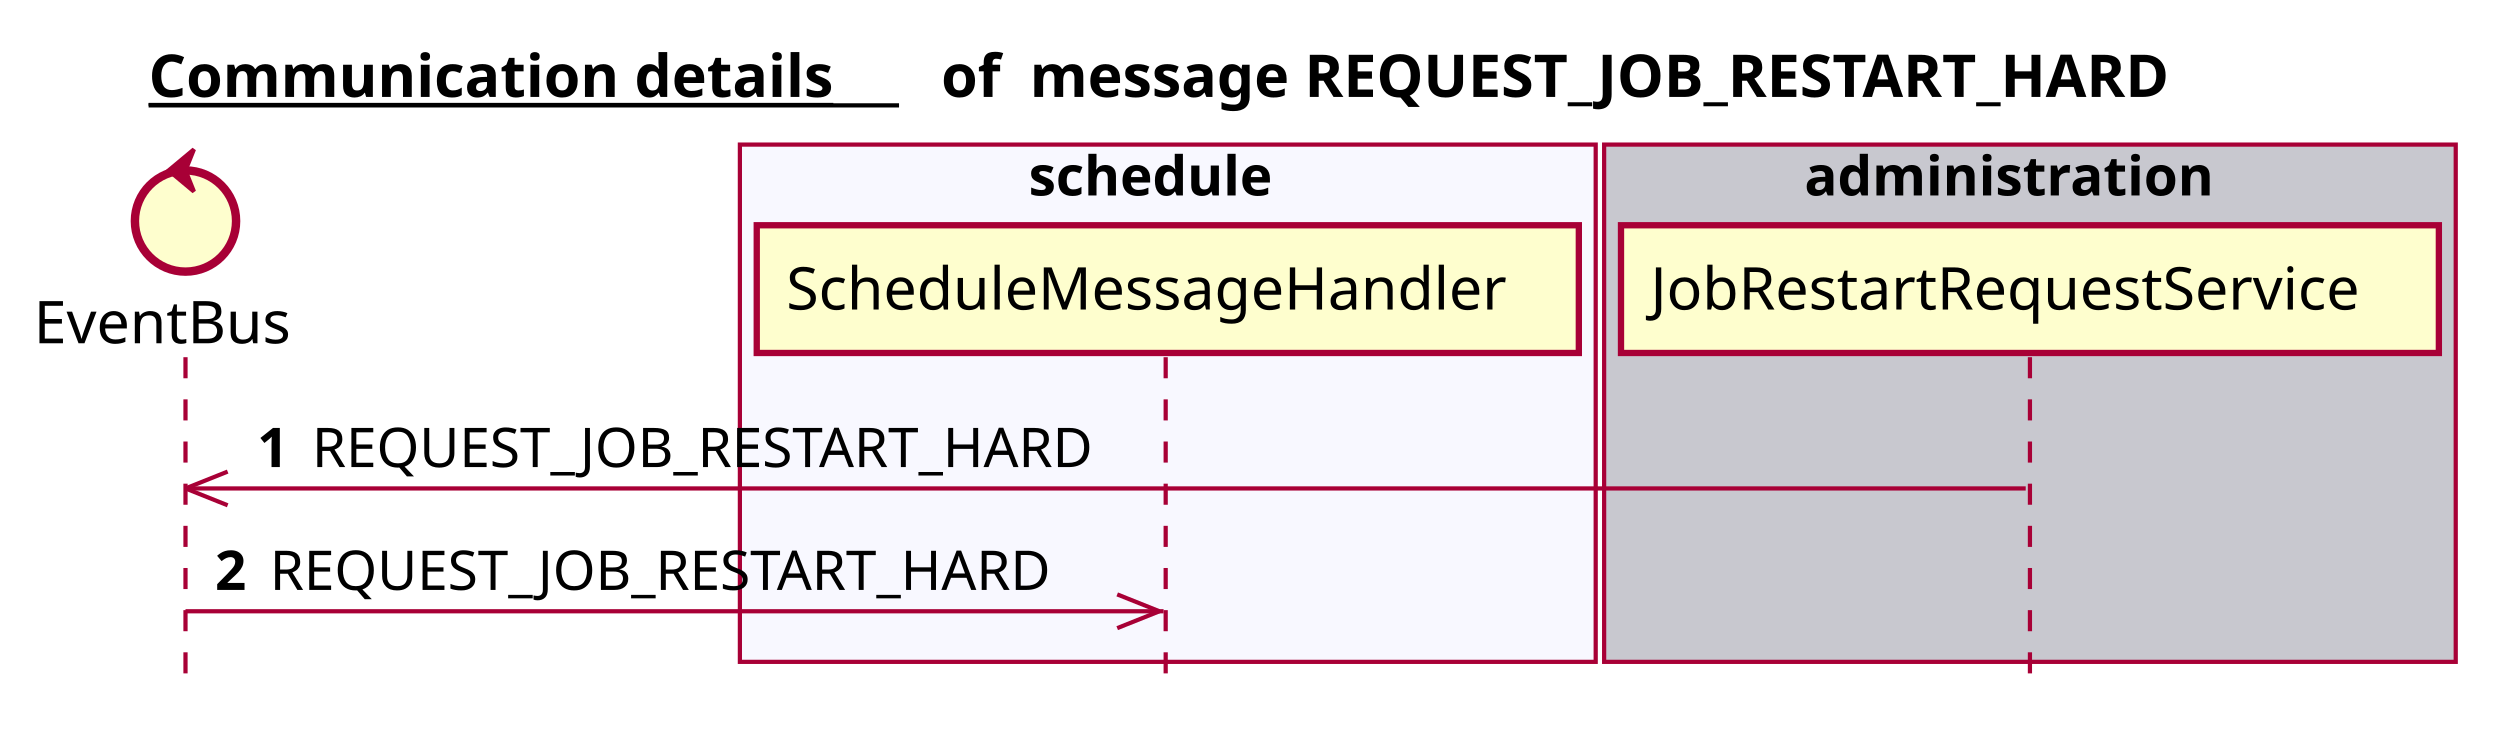
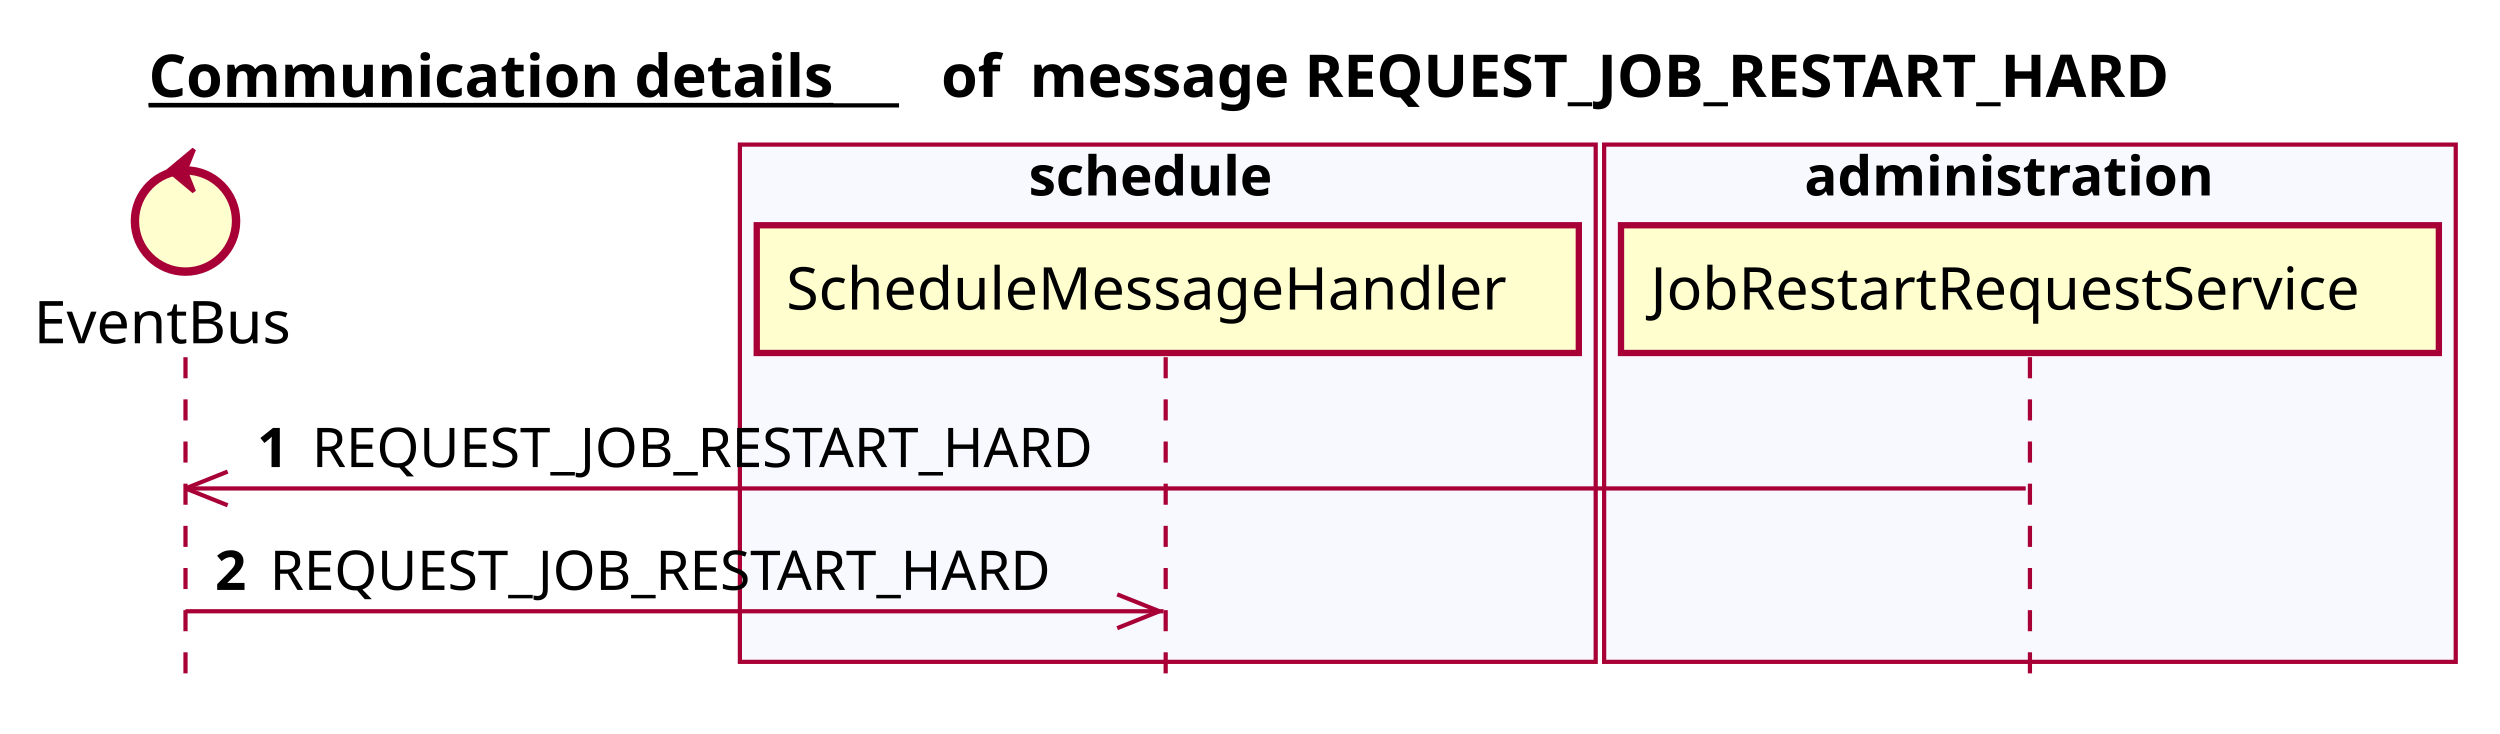
<svg xmlns="http://www.w3.org/2000/svg" contentScriptType="application/ecmascript" contentStyleType="text/css" height="174px" preserveAspectRatio="none" style="width:593px;height:174px;" version="1.1" viewBox="0 0 593 174" width="593px" zoomAndPan="magnify">
  <defs />
  <g>
    <text fill="#000000" font-family="sans-serif" font-size="14" font-weight="bold" lengthAdjust="spacingAndGlyphs" text-decoration="underline" textLength="178" x="35.25" y="22.995">Communication details</text>
    <line style="stroke: #000000; stroke-width: 1.0;" x1="35.25" x2="213.25" y1="24.995" y2="24.995" />
    <text fill="#000000" font-family="sans-serif" font-size="14" font-weight="bold" lengthAdjust="spacingAndGlyphs" textLength="16" x="223.25" y="22.995">of</text>
    <text fill="#000000" font-family="sans-serif" font-size="14" font-weight="bold" lengthAdjust="spacingAndGlyphs" textLength="307" x="244.25" y="22.995">message REQUEST_JOB_RESTART_HARD</text>
    <rect fill="#F8F8FF" height="122.695" style="stroke: #A80036; stroke-width: 1.0;" width="203" x="175.5" y="34.297" />
    <text fill="#000000" font-family="sans-serif" font-size="13" font-weight="bold" lengthAdjust="spacingAndGlyphs" textLength="66" x="244" y="46.364">schedule</text>
-     <rect fill="#C8C8CF" height="122.695" style="stroke: #A80036; stroke-width: 1.0;" width="202" x="380.5" y="34.297" />
+     <rect fill="#F8F8FF" height="122.695" style="stroke: #A80036; stroke-width: 1.0;" width="202" x="380.5" y="34.297" />
    <text fill="#000000" font-family="sans-serif" font-size="13" font-weight="bold" lengthAdjust="spacingAndGlyphs" textLength="107" x="428" y="46.364">administration</text>
    <line style="stroke: #A80036; stroke-width: 1.0; stroke-dasharray: 5.0,5.0;" x1="44" x2="44" y1="84.727" y2="162.992" />
    <line style="stroke: #A80036; stroke-width: 1.0; stroke-dasharray: 5.0,5.0;" x1="276.5" x2="276.5" y1="84.727" y2="162.992" />
    <line style="stroke: #A80036; stroke-width: 1.0; stroke-dasharray: 5.0,5.0;" x1="481.5" x2="481.5" y1="84.727" y2="162.992" />
    <text fill="#000000" font-family="sans-serif" font-size="14" lengthAdjust="spacingAndGlyphs" textLength="66" x="8" y="81.425">EventBus</text>
    <ellipse cx="44" cy="52.43" fill="#FEFECE" rx="12" ry="12" style="stroke: #A80036; stroke-width: 2.0;" />
    <polygon fill="#A80036" points="40,40.43,46,35.43,44,40.43,46,45.43,40,40.43" style="stroke: #A80036; stroke-width: 1.0;" />
    <rect fill="#FEFECE" height="30.297" style="stroke: #A80036; stroke-width: 1.5;" width="195" x="179.5" y="53.43" />
    <text fill="#000000" font-family="sans-serif" font-size="14" lengthAdjust="spacingAndGlyphs" textLength="181" x="186.5" y="73.425">ScheduleMessageHandler</text>
    <rect fill="#FEFECE" height="30.297" style="stroke: #A80036; stroke-width: 1.5;" width="194" x="384.5" y="53.43" />
    <text fill="#000000" font-family="sans-serif" font-size="14" lengthAdjust="spacingAndGlyphs" textLength="180" x="391.5" y="73.425">JobRestartRequestService</text>
    <line style="stroke: #A80036; stroke-width: 1.0;" x1="44" x2="54" y1="115.859" y2="111.859" />
    <line style="stroke: #A80036; stroke-width: 1.0;" x1="44" x2="54" y1="115.859" y2="119.859" />
    <line style="stroke: #A80036; stroke-width: 1.0;" x1="44" x2="480.5" y1="115.859" y2="115.859" />
    <text fill="#000000" font-family="sans-serif" font-size="13" font-weight="bold" lengthAdjust="spacingAndGlyphs" textLength="9" x="61" y="110.793">1</text>
    <text fill="#000000" font-family="sans-serif" font-size="13" lengthAdjust="spacingAndGlyphs" textLength="196" x="74" y="110.793">REQUEST_JOB_RESTART_HARD</text>
    <line style="stroke: #A80036; stroke-width: 1.0;" x1="275" x2="265" y1="144.992" y2="140.992" />
    <line style="stroke: #A80036; stroke-width: 1.0;" x1="275" x2="265" y1="144.992" y2="148.992" />
    <line style="stroke: #A80036; stroke-width: 1.0;" x1="44" x2="276" y1="144.992" y2="144.992" />
    <text fill="#000000" font-family="sans-serif" font-size="13" font-weight="bold" lengthAdjust="spacingAndGlyphs" textLength="9" x="51" y="139.926">2</text>
    <text fill="#000000" font-family="sans-serif" font-size="13" lengthAdjust="spacingAndGlyphs" textLength="196" x="64" y="139.926">REQUEST_JOB_RESTART_HARD</text>
  </g>
</svg>
